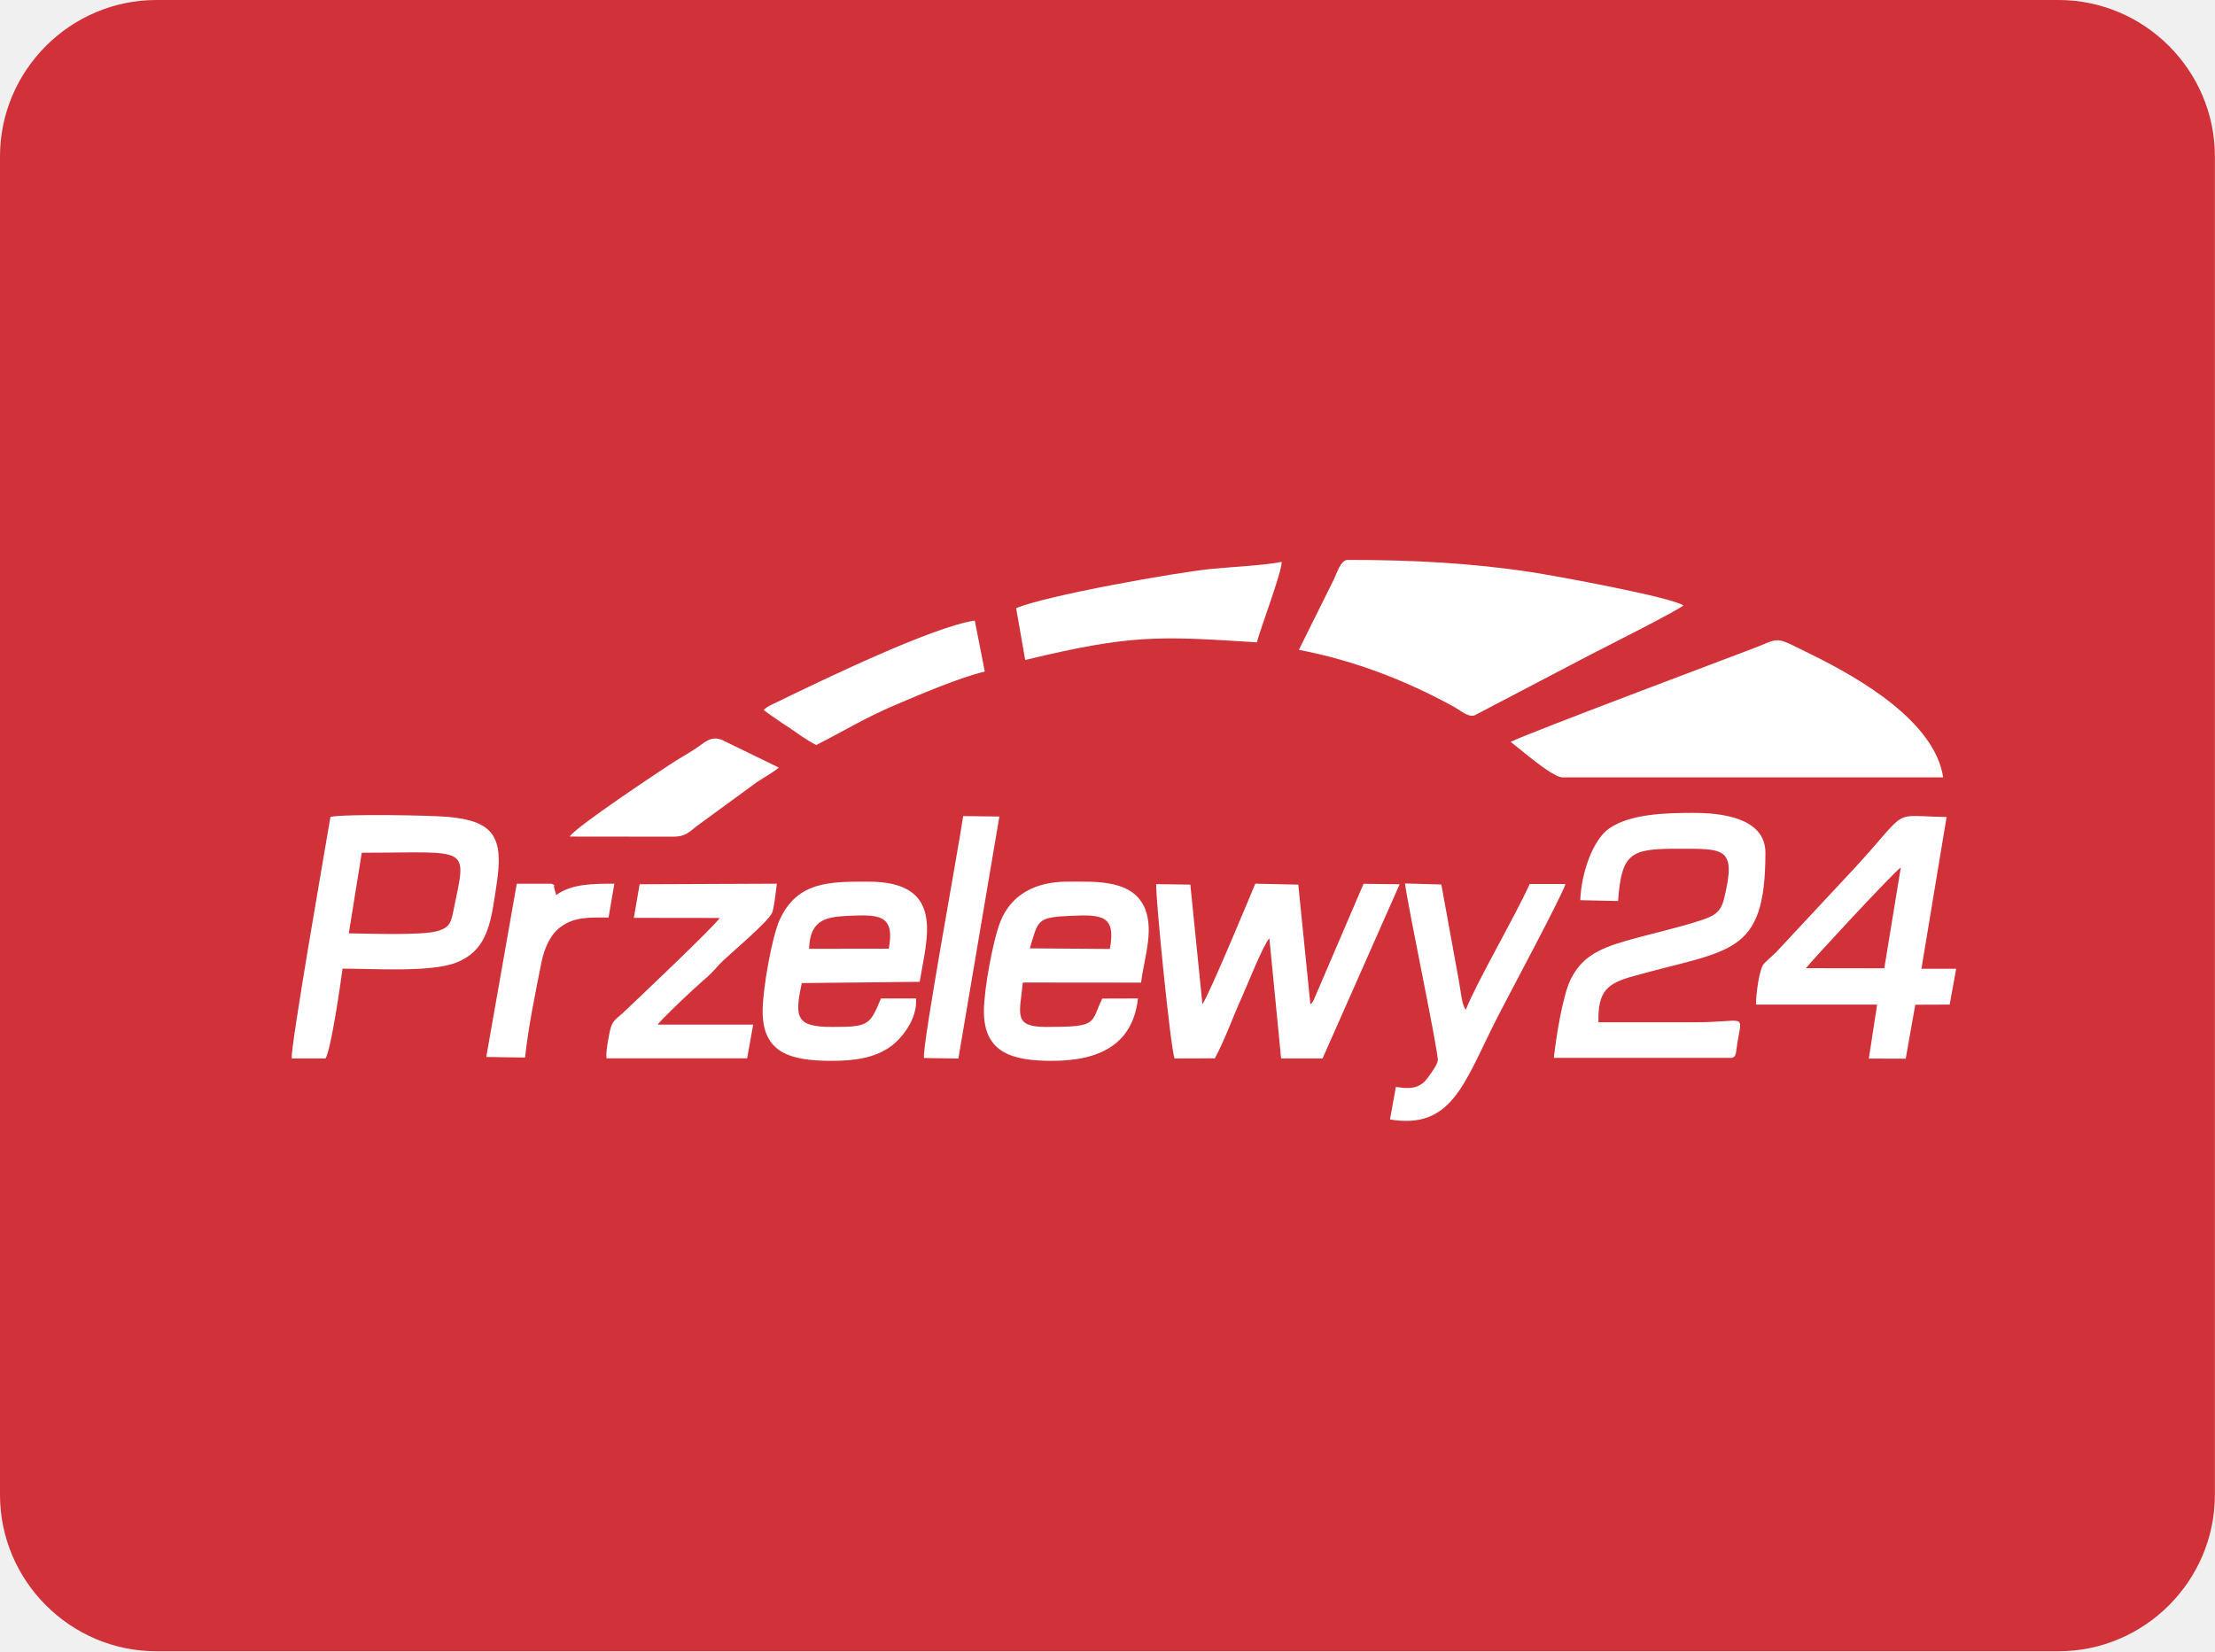
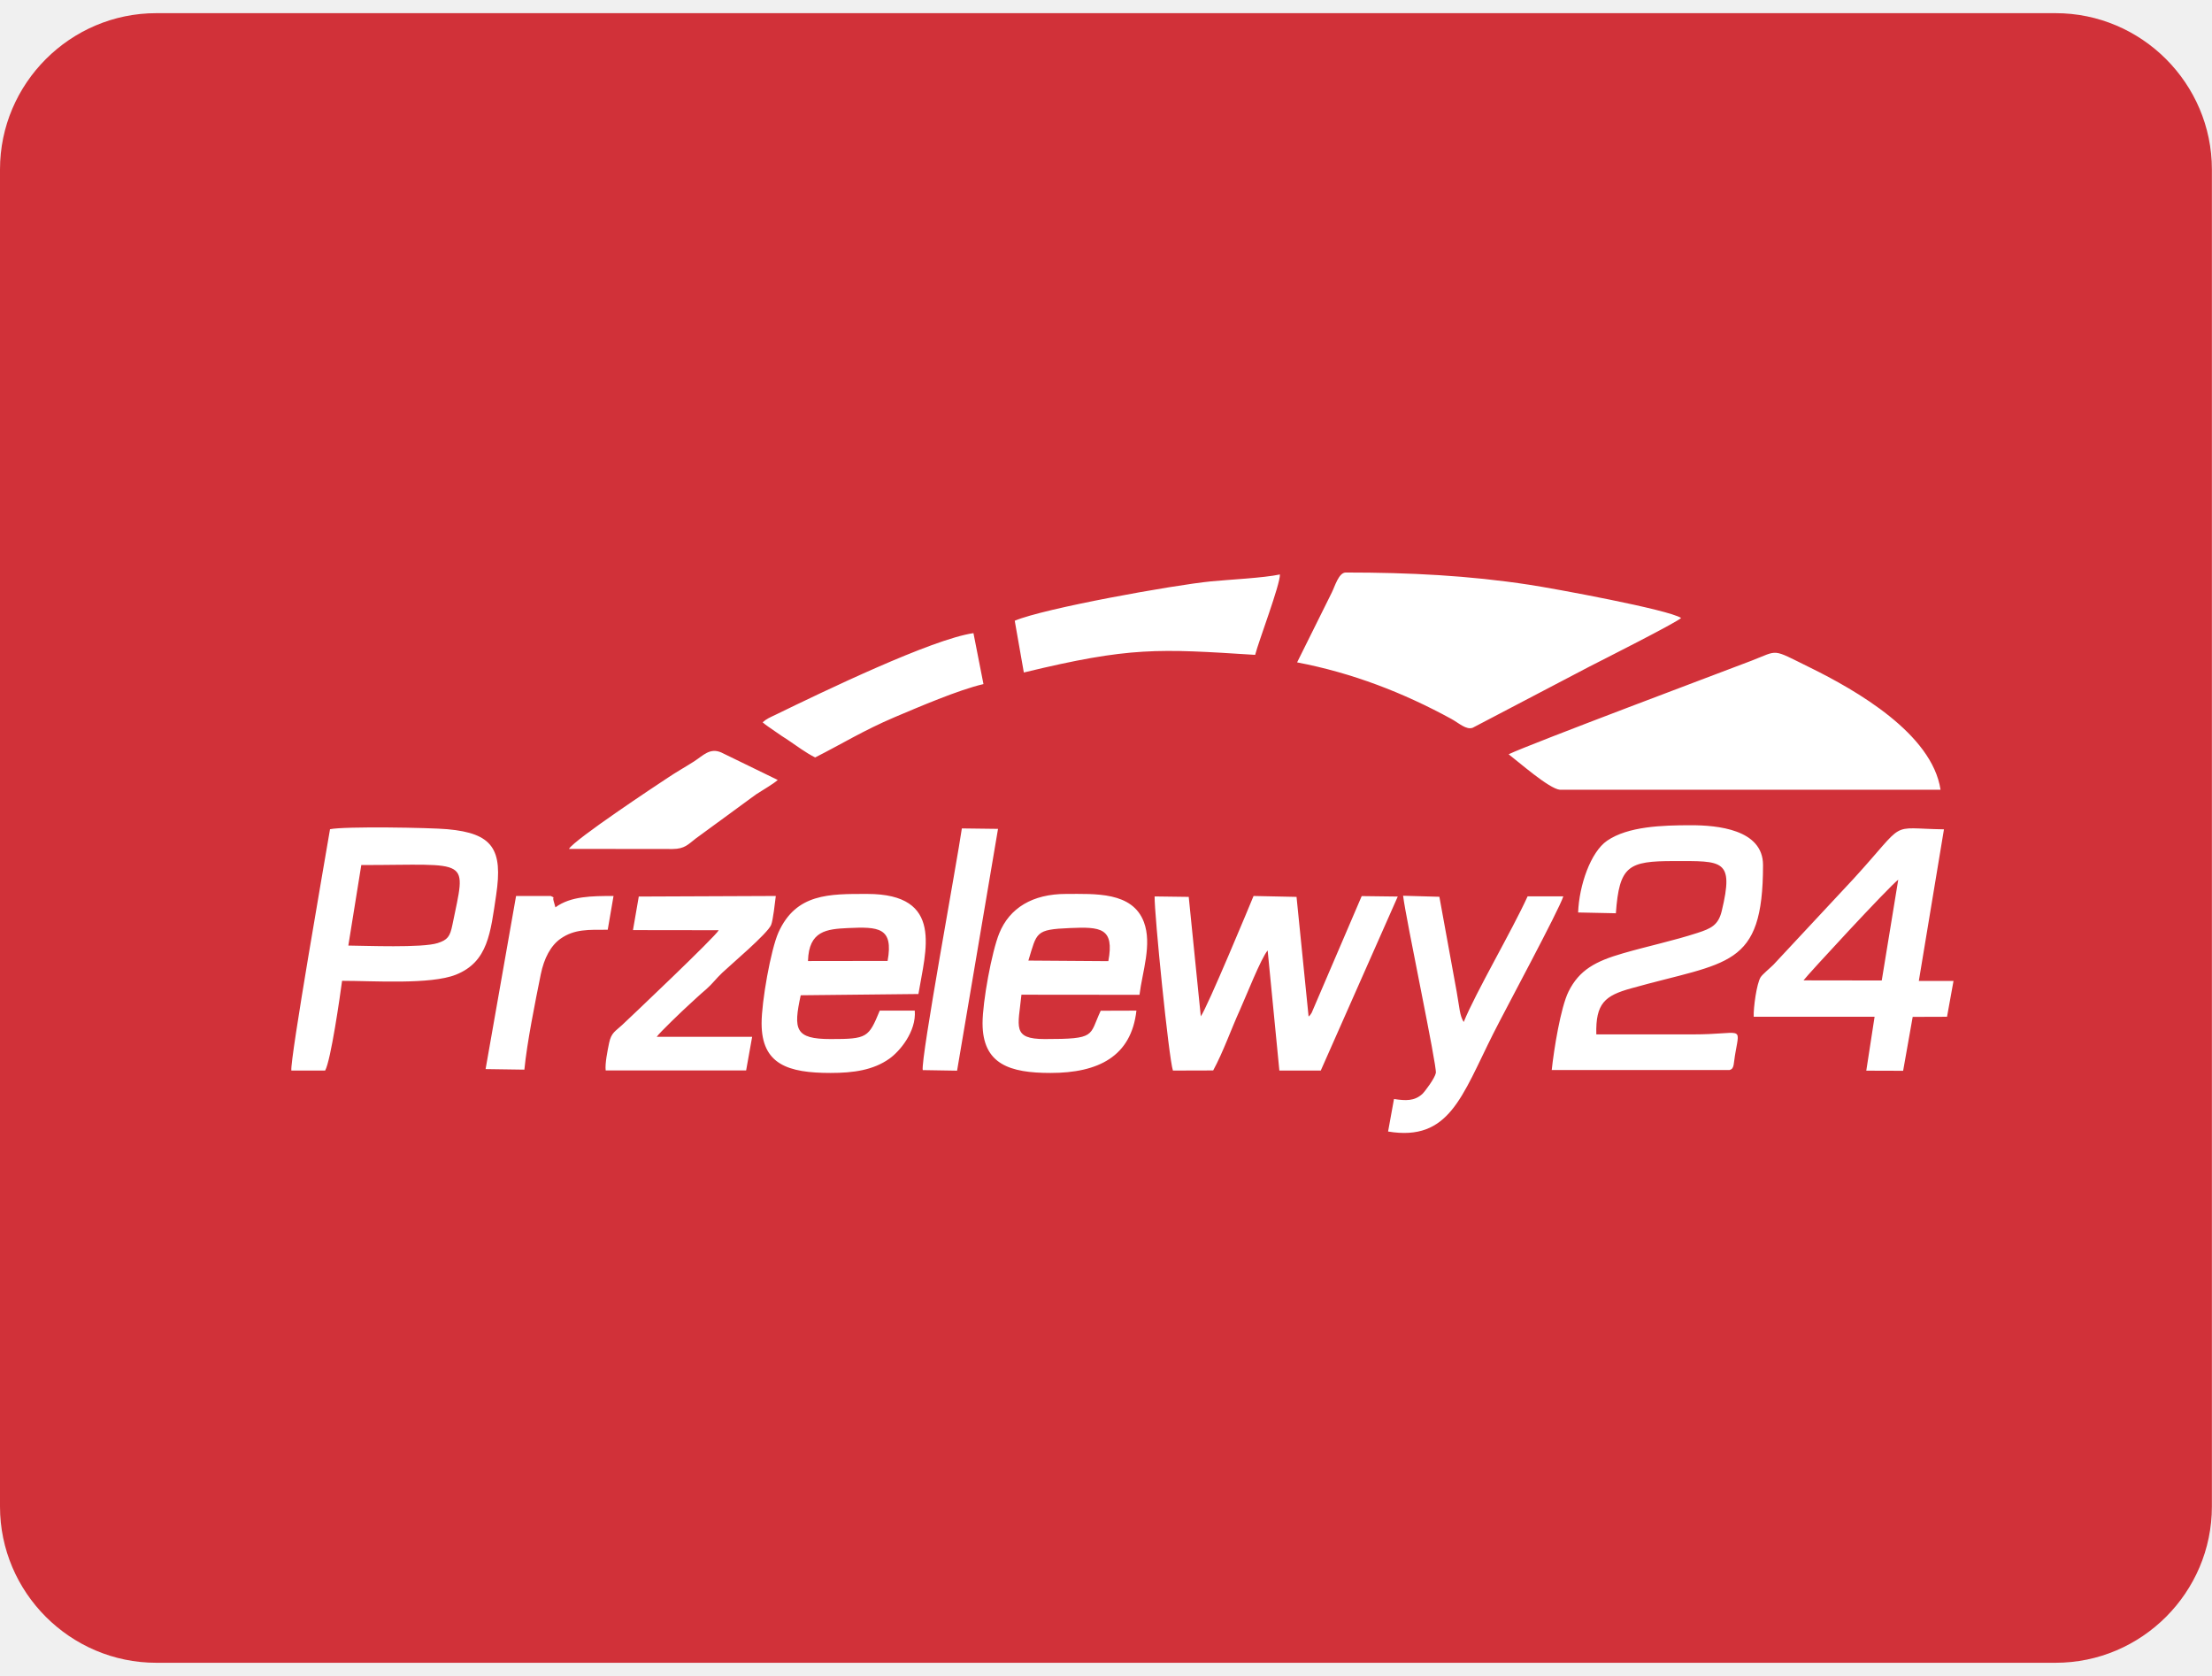
- <svg xmlns="http://www.w3.org/2000/svg" version="1.1" id="Calque_1" x="0px" y="0px" viewBox="0 0 194.51 145.04" style="enable-background:new 0 0 194.51 145.04;" xml:space="preserve">
+ <svg xmlns="http://www.w3.org/2000/svg" version="1.1" id="Calque_1" x="0px" y="0px" height="25" width="33" viewBox="0 0 194.51 145.04" style="enable-background:new 0 0 194.51 145.04;" xml:space="preserve">
  <style type="text/css">
	.st0{clip-path:url(#SVGID_2_);}
	.st1{clip-path:url(#SVGID_4_);}
	.st2{fill-rule:evenodd;clip-rule:evenodd;fill:#1C3377;}
	.st3{fill-rule:evenodd;clip-rule:evenodd;fill:#328F3F;}
	.st4{fill-rule:evenodd;clip-rule:evenodd;fill:none;}
	.st5{fill-rule:evenodd;clip-rule:evenodd;fill:#0018A8;}
	.st6{fill-rule:evenodd;clip-rule:evenodd;fill:#00927B;}
	.st7{fill-rule:evenodd;clip-rule:evenodd;fill:#D13139;}
	.st8{clip-path:url(#SVGID_8_);fill-rule:evenodd;clip-rule:evenodd;fill:#FFDE7F;}
	.st9{clip-path:url(#SVGID_8_);fill-rule:evenodd;clip-rule:evenodd;fill:#86BBE7;}
	.st10{fill-rule:evenodd;clip-rule:evenodd;fill:#3A3A42;}
	.st11{fill-rule:evenodd;clip-rule:evenodd;fill:#562873;}
	.st12{fill-rule:evenodd;clip-rule:evenodd;fill:#014787;}
	.st13{clip-path:url(#SVGID_10_);}
	.st14{clip-path:url(#SVGID_12_);}
	.st15{fill-rule:evenodd;clip-rule:evenodd;}
	.st16{fill-rule:evenodd;clip-rule:evenodd;fill:#A81616;}
	.st17{fill-rule:evenodd;clip-rule:evenodd;fill:#0FDCB5;}
	.st18{fill-rule:evenodd;clip-rule:evenodd;fill:#FF4785;}
	.st19{fill-rule:evenodd;clip-rule:evenodd;fill:#2D32AA;}
	.st20{fill-rule:evenodd;clip-rule:evenodd;fill:#3A97B8;}
	.st21{fill:none;stroke:#000000;stroke-width:0.567;stroke-miterlimit:22.926;}
	.st22{fill-rule:evenodd;clip-rule:evenodd;fill:#003853;}
	.st23{fill-rule:evenodd;clip-rule:evenodd;fill:#FEB3C7;}
	.st24{fill-rule:evenodd;clip-rule:evenodd;fill:#FF6500;}
	.st25{clip-path:url(#SVGID_16_);fill-rule:evenodd;clip-rule:evenodd;fill:#FFFEFE;}
	.st26{clip-path:url(#SVGID_16_);fill-rule:evenodd;clip-rule:evenodd;fill:#FF6200;}
	.st27{fill-rule:evenodd;clip-rule:evenodd;fill:#CCD905;}
	.st28{fill-rule:evenodd;clip-rule:evenodd;fill:#00ADEF;}
	.st29{fill-rule:evenodd;clip-rule:evenodd;fill:#009CDE;}
	.st30{fill-rule:evenodd;clip-rule:evenodd;fill:#FFFFFF;}
	.st31{fill-rule:evenodd;clip-rule:evenodd;fill:#377F7B;}
	.st32{fill-rule:evenodd;clip-rule:evenodd;fill:#1A1A1A;}
	.st33{fill:#FFFFFF;}
	.st34{fill:none;stroke:#FFFFFF;stroke-width:0.567;stroke-miterlimit:22.926;}
	.st35{fill-rule:evenodd;clip-rule:evenodd;fill:#009287;}
	.st36{fill-rule:evenodd;clip-rule:evenodd;fill:#99E1DE;}
	.st37{fill-rule:evenodd;clip-rule:evenodd;fill:#00A1E9;}
	.st38{fill-rule:evenodd;clip-rule:evenodd;fill:#016FD0;}
	.st39{fill-rule:evenodd;clip-rule:evenodd;fill:#FEFEFF;}
	.st40{fill-rule:evenodd;clip-rule:evenodd;fill:#8ABDE9;}
	.st41{fill-rule:evenodd;clip-rule:evenodd;fill:#EF533D;}
	.st42{clip-path:url(#SVGID_18_);fill:url(#SVGID_19_);}
	.st43{clip-path:url(#SVGID_21_);fill:url(#SVGID_22_);}
	.st44{fill-rule:evenodd;clip-rule:evenodd;fill:#1D3663;}
	.st45{fill-rule:evenodd;clip-rule:evenodd;fill:#FEFEFE;}
	.st46{fill-rule:evenodd;clip-rule:evenodd;fill:#EDEDED;}
	.st47{fill-rule:evenodd;clip-rule:evenodd;fill:#C30044;}
	.st48{fill-rule:evenodd;clip-rule:evenodd;fill:#FFDD00;}
	.st49{clip-path:url(#SVGID_24_);fill-rule:evenodd;clip-rule:evenodd;fill:#2F9B46;}
	.st50{clip-path:url(#SVGID_24_);fill-rule:evenodd;clip-rule:evenodd;fill:#60B54D;}
	.st51{clip-path:url(#SVGID_24_);fill-rule:evenodd;clip-rule:evenodd;fill:#89CC53;}
	.st52{clip-path:url(#SVGID_24_);fill-rule:evenodd;clip-rule:evenodd;fill:#3CB8AD;}
	.st53{clip-path:url(#SVGID_24_);fill-rule:evenodd;clip-rule:evenodd;fill:#3394D7;}
	.st54{clip-path:url(#SVGID_24_);fill:none;stroke:#3394D7;stroke-width:0.216;stroke-miterlimit:22.926;}
	.st55{clip-path:url(#SVGID_24_);fill-rule:evenodd;clip-rule:evenodd;fill:#2772BC;}
	.st56{clip-path:url(#SVGID_24_);fill-rule:evenodd;clip-rule:evenodd;fill:#1B5B83;}
	.st57{clip-path:url(#SVGID_24_);fill-rule:evenodd;clip-rule:evenodd;fill:#993233;}
	.st58{clip-path:url(#SVGID_24_);fill-rule:evenodd;clip-rule:evenodd;fill:#E13030;}
	.st59{clip-path:url(#SVGID_24_);fill-rule:evenodd;clip-rule:evenodd;fill:#F28824;}
	.st60{clip-path:url(#SVGID_24_);fill-rule:evenodd;clip-rule:evenodd;fill:#F5C836;}
	.st61{clip-path:url(#SVGID_24_);fill-rule:evenodd;clip-rule:evenodd;fill:#238647;}
	.st62{clip-path:url(#SVGID_24_);fill-rule:evenodd;clip-rule:evenodd;fill:#EDEDED;}
	.st63{clip-path:url(#SVGID_26_);fill:url(#SVGID_27_);}
	.st64{fill-rule:evenodd;clip-rule:evenodd;fill:#184285;}
	.st65{fill-rule:evenodd;clip-rule:evenodd;fill:#B2DBF4;}
	.st66{fill-rule:evenodd;clip-rule:evenodd;fill:#68BCEB;}
	.st67{fill-rule:evenodd;clip-rule:evenodd;fill:#FDFEFE;}
	.st68{fill-rule:evenodd;clip-rule:evenodd;fill:#1E4A8F;}
	.st69{filter:url(#Adobe_OpacityMaskFilter);}
	.st70{clip-path:url(#SVGID_29_);fill:url(#SVGID_31_);}
	.st71{clip-path:url(#SVGID_29_);mask:url(#SVGID_30_);fill:url(#SVGID_32_);}
	.st72{fill-rule:evenodd;clip-rule:evenodd;fill:#748DB6;}
	.st73{fill-rule:evenodd;clip-rule:evenodd;fill:#1A458A;}
	.st74{fill-rule:evenodd;clip-rule:evenodd;fill:#8097BC;}
	.st75{clip-path:url(#SVGID_34_);fill-rule:evenodd;clip-rule:evenodd;fill:#2FACDD;}
	.st76{clip-path:url(#SVGID_34_);fill-rule:evenodd;clip-rule:evenodd;fill:#F49332;}
	.st77{clip-path:url(#SVGID_34_);fill-rule:evenodd;clip-rule:evenodd;fill:#F7A859;}
	.st78{clip-path:url(#SVGID_34_);fill-rule:evenodd;clip-rule:evenodd;fill:#5EC7DC;}
	.st79{clip-path:url(#SVGID_34_);fill-rule:evenodd;clip-rule:evenodd;fill:#32BAE2;}
	.st80{fill-rule:evenodd;clip-rule:evenodd;fill:#E61E28;}
	.st81{fill-rule:evenodd;clip-rule:evenodd;fill:#C8036F;}
	.st82{clip-path:url(#SVGID_36_);fill:url(#SVGID_37_);}
	.st83{fill-rule:evenodd;clip-rule:evenodd;fill:#000267;}
	.st84{fill-rule:evenodd;clip-rule:evenodd;fill:#EC2528;}
	.st85{fill-rule:evenodd;clip-rule:evenodd;fill:#005FA1;}
	.st86{clip-path:url(#SVGID_39_);fill-rule:evenodd;clip-rule:evenodd;fill:#FFFFFF;}
	.st87{fill-rule:evenodd;clip-rule:evenodd;fill:#CB0065;}
	.st88{fill-rule:evenodd;clip-rule:evenodd;fill:#CB0064;}
	.st89{fill-rule:evenodd;clip-rule:evenodd;fill:#112F77;}
	.st90{fill-rule:evenodd;clip-rule:evenodd;fill:#32ECC5;}
	.st91{fill-rule:evenodd;clip-rule:evenodd;fill:#F46717;}
	.st92{fill-rule:evenodd;clip-rule:evenodd;fill:#001254;}
	.st93{fill-rule:evenodd;clip-rule:evenodd;fill:#E5E5E5;}
	.st94{fill-rule:evenodd;clip-rule:evenodd;fill:#EA001B;}
	.st95{fill-rule:evenodd;clip-rule:evenodd;fill:#00A0E2;}
	.st96{fill-rule:evenodd;clip-rule:evenodd;fill:#7375CF;}
	.st97{fill-rule:evenodd;clip-rule:evenodd;fill:#00A1E5;}
	.st98{fill-rule:evenodd;clip-rule:evenodd;fill:#00A2E4;}
	.st99{fill-rule:evenodd;clip-rule:evenodd;fill:#FF0015;}
	.st100{fill-rule:evenodd;clip-rule:evenodd;fill:#FF9F00;}
	.st101{fill-rule:evenodd;clip-rule:evenodd;fill:#FE5E00;}
	.st102{fill-rule:evenodd;clip-rule:evenodd;fill:#2AAACD;}
	.st103{fill-rule:evenodd;clip-rule:evenodd;fill:#D30D47;}
	.st104{fill-rule:evenodd;clip-rule:evenodd;fill:#555390;}
	.st105{fill-rule:evenodd;clip-rule:evenodd;fill:#F9B92E;}
	.st106{fill-rule:evenodd;clip-rule:evenodd;fill:#009FE3;}
	.st107{fill-rule:evenodd;clip-rule:evenodd;fill:#DA0812;}
	.st108{clip-path:url(#SVGID_41_);}
	.st109{clip-path:url(#SVGID_45_);}
	.st110{clip-path:url(#SVGID_47_);}
	.st111{clip-path:url(#SVGID_51_);}
	.st112{clip-path:url(#SVGID_55_);fill-rule:evenodd;clip-rule:evenodd;fill:#FF6600;}
	.st113{fill-rule:evenodd;clip-rule:evenodd;fill:#020399;}
	.st114{fill-rule:evenodd;clip-rule:evenodd;fill:#D90801;}
	.st115{clip-path:url(#SVGID_57_);}
	.st116{clip-path:url(#SVGID_59_);}
	.st117{clip-path:url(#SVGID_63_);}
	.st118{clip-path:url(#SVGID_65_);}
	.st119{clip-path:url(#SVGID_69_);}
	.st120{fill-rule:evenodd;clip-rule:evenodd;fill:#002F3F;}
	.st121{fill-rule:evenodd;clip-rule:evenodd;fill:#0DE06F;}
	.st122{fill-rule:evenodd;clip-rule:evenodd;fill:#2B2F76;}
	.st123{clip-path:url(#SVGID_73_);}
	.st124{clip-path:url(#SVGID_77_);}
	.st125{clip-path:url(#SVGID_81_);fill-rule:evenodd;clip-rule:evenodd;fill:#65377F;}
	.st126{clip-path:url(#SVGID_81_);fill-rule:evenodd;clip-rule:evenodd;fill:#742693;}
	.st127{clip-path:url(#SVGID_81_);fill-rule:evenodd;clip-rule:evenodd;fill:#A32795;}
	.st128{clip-path:url(#SVGID_81_);fill-rule:evenodd;clip-rule:evenodd;fill:#723583;}
	.st129{clip-path:url(#SVGID_81_);fill-rule:evenodd;clip-rule:evenodd;fill:#7F2C7E;}
	.st130{clip-path:url(#SVGID_83_);}
	.st131{clip-path:url(#SVGID_85_);}
</style>
  <path class="st7" d="M13.74,0h167.02c7.56,0,13.74,6.18,13.74,13.74V131.3c0,7.56-6.18,13.74-13.74,13.74H13.74  C6.18,145.04,0,138.86,0,131.3V13.74C0,6.18,6.18,0,13.74,0" />
  <path class="st30" d="M114.06,57.08c4.87,0.93,9.35,2.67,13.56,4.97c0.67,0.37,1.32,0.99,1.88,0.78l10.25-5.37  c1.23-0.63,7.5-3.79,8.08-4.28c-1.09-0.74-11.22-2.6-13.33-2.92c-5.36-0.82-10.54-1.08-16.16-1.08c-0.62,0-0.95,1.2-1.23,1.76  L114.06,57.08z M138.77,79.07l3.32,0.07c0.3-4.18,1.1-4.59,5.09-4.59c4.29,0,5.32-0.18,4.22,4.39c-0.3,1.24-0.93,1.54-2.14,1.93  c-2.09,0.68-4.36,1.16-6.54,1.79c-2.43,0.7-3.85,1.47-4.79,3.36c-0.7,1.41-1.29,5.11-1.48,6.9h15.65c0.43-0.13,0.32-0.54,0.51-1.56  c0.42-2.39,0.57-1.57-3.72-1.57c-2.84,0-5.68,0-8.52,0c-0.07-2.74,0.76-3.41,3.07-4.05c8.48-2.38,11.59-1.74,11.59-10.84  c0-3.15-4.06-3.5-6.32-3.5c-2.57,0-5.55,0.1-7.39,1.36C139.87,73.76,138.86,76.68,138.77,79.07z M103.14,92.97l3.54-0.01  c0.88-1.62,1.59-3.65,2.35-5.32c0.53-1.17,1.86-4.56,2.44-5.23l1.03,10.56l3.64,0l6.77-15.3l-3.17-0.04l-4.4,10.26  c-0.15,0.24-0.12,0.19-0.27,0.33l-1.06-10.52l-3.78-0.08c-0.18,0.45-4.11,9.91-4.64,10.58l-1.06-10.5l-3-0.04  C101.5,79.18,102.77,91.85,103.14,92.97z M25.62,92.97h2.97c0.5-0.87,1.32-6.6,1.49-7.89c2.76,0,7.78,0.35,10.01-0.54  c2.83-1.13,3.04-3.68,3.54-7.01c0.6-4.02-0.3-5.42-4.28-5.78c-1.52-0.14-9.04-0.27-10.33,0C28.59,74.31,25.49,92.01,25.62,92.97z   M31.77,74.9c9.71,0,9.24-0.77,8.01,5.27c-0.21,1.03-0.43,1.31-1.29,1.59c-1.36,0.44-6.38,0.23-7.86,0.22L31.77,74.9z M154.21,88.24  h10.63l-0.73,4.74l3.24,0.01l0.84-4.74l3.02-0.01l0.57-3.15l-3.05,0l2.21-13.33c-5.01-0.07-3.15-0.9-7.96,4.36l-7.04,7.55  c-0.28,0.28-0.95,0.83-1.12,1.09C154.47,85.32,154.18,87.43,154.21,88.24z M158.59,85.04c0.29-0.42,7.53-8.26,8.33-8.85l-1.45,8.86  L158.59,85.04z M66.97,88.81c0,3.63,2.34,4.37,6.07,4.37c2.01,0,3.75-0.25,5.16-1.25c0.9-0.63,2.39-2.38,2.24-4.23h-3.08  c-0.98,2.37-1.09,2.5-4.32,2.5c-3.15,0-3.28-0.85-2.63-3.85l10.35-0.11c0.62-3.8,2.31-8.8-4.5-8.8c-3.33,0-6.26-0.06-7.81,3.39  C67.77,82.37,66.97,86.91,66.97,88.81z M71.05,83.34c0.07-2.67,1.65-2.81,3.52-2.9c2.67-0.12,4.02-0.07,3.48,2.89L71.05,83.34z   M86.4,88.81c0,3.63,2.43,4.37,5.98,4.37c4.21,0,7.1-1.46,7.55-5.48l-3.14,0.01c-1.04,2.22-0.35,2.49-4.92,2.49  c-2.9,0-2.34-1.08-2.05-3.9l10.38,0.01c0.25-2.03,1.12-4.43,0.39-6.39c-1.01-2.69-4.29-2.48-6.85-2.48c-2.95,0-4.97,1.24-5.87,3.46  C87.21,82.51,86.4,86.92,86.4,88.81z M90.43,83.3c0.76-2.49,0.59-2.73,3.64-2.86c2.72-0.12,3.94-0.02,3.39,2.91L90.43,83.3z   M89.23,53.42l0.8,4.55c9.37-2.27,11.8-2.09,20.34-1.55c0.32-1.24,2.2-6.17,2.18-7.07c-1.46,0.31-4.44,0.45-6.08,0.61  C103.21,50.28,91.78,52.33,89.23,53.42z M122.58,95.47l-0.52,2.86c5.37,0.89,6.47-3.07,9.25-8.61c1.05-2.09,5.78-10.86,6.16-12.07  h-3.14c-1.38,3.03-4.57,8.46-5.62,11.05c-0.36-0.57-0.36-1.22-0.62-2.67l-1.52-8.34l-3.19-0.09c0.26,2.11,2.99,14.99,2.88,15.58  c-0.09,0.47-0.96,1.63-1.19,1.85C124.37,95.66,123.61,95.63,122.58,95.47z M55.66,80.62l7.54,0.01c-0.26,0.54-7.78,7.67-8.5,8.34  c-0.56,0.53-0.95,0.65-1.14,1.58c-0.14,0.69-0.37,1.8-0.3,2.41l12.35,0l0.53-2.96L57.75,90c0.22-0.34,2.32-2.35,2.82-2.8  c0.56-0.51,0.93-0.87,1.52-1.37c0.57-0.5,0.87-0.94,1.42-1.46c0.71-0.68,3.99-3.44,4.3-4.21c0.17-0.42,0.34-1.98,0.41-2.54  l-12.05,0.05L55.66,80.62z M67.06,62.35c0.3,0.27,0.68,0.5,1.1,0.8c0.4,0.29,0.72,0.49,1.12,0.75c0.82,0.55,1.56,1.12,2.4,1.54  c2.35-1.19,4.26-2.38,7.01-3.55c2.04-0.86,5.61-2.4,7.79-2.9l-0.88-4.48c-3.66,0.53-13.22,5.14-17.43,7.19  C67.67,61.94,67.43,62.03,67.06,62.35z M50.03,73.48l9.11,0.01c1.08-0.01,1.36-0.4,2.05-0.93l5.29-3.87  c0.56-0.37,1.53-0.92,1.91-1.27l-4.97-2.42c-1-0.43-1.57,0.26-2.39,0.79c-0.75,0.48-1.56,0.93-2.3,1.43  C57.77,67.85,50.55,72.63,50.03,73.48z M42.7,92.84l3.41,0.05c0.24-2.43,0.94-5.89,1.44-8.37c0.29-1.43,0.88-2.54,1.75-3.15  c1.22-0.85,2.45-0.78,4.14-0.78l0.51-2.97c-1.89,0-3.77,0.01-5.11,1l-0.16-0.57c-0.12-0.44,0.18-0.21-0.25-0.43h-3.05L42.7,92.84z   M81.14,92.93l3.02,0.05l3.6-21.26l-3.18-0.04C84.19,74.43,80.95,91.95,81.14,92.93z M132.66,65.16c0.82,0.62,3.56,3.04,4.51,3.12  l12.9,0c6.86,0,13.71,0,20.57,0c-0.74-4.92-7.4-8.74-11.51-10.76c-3.42-1.68-2.66-1.53-5.13-0.58  C151.65,57.84,134.46,64.29,132.66,65.16z" />
</svg>
